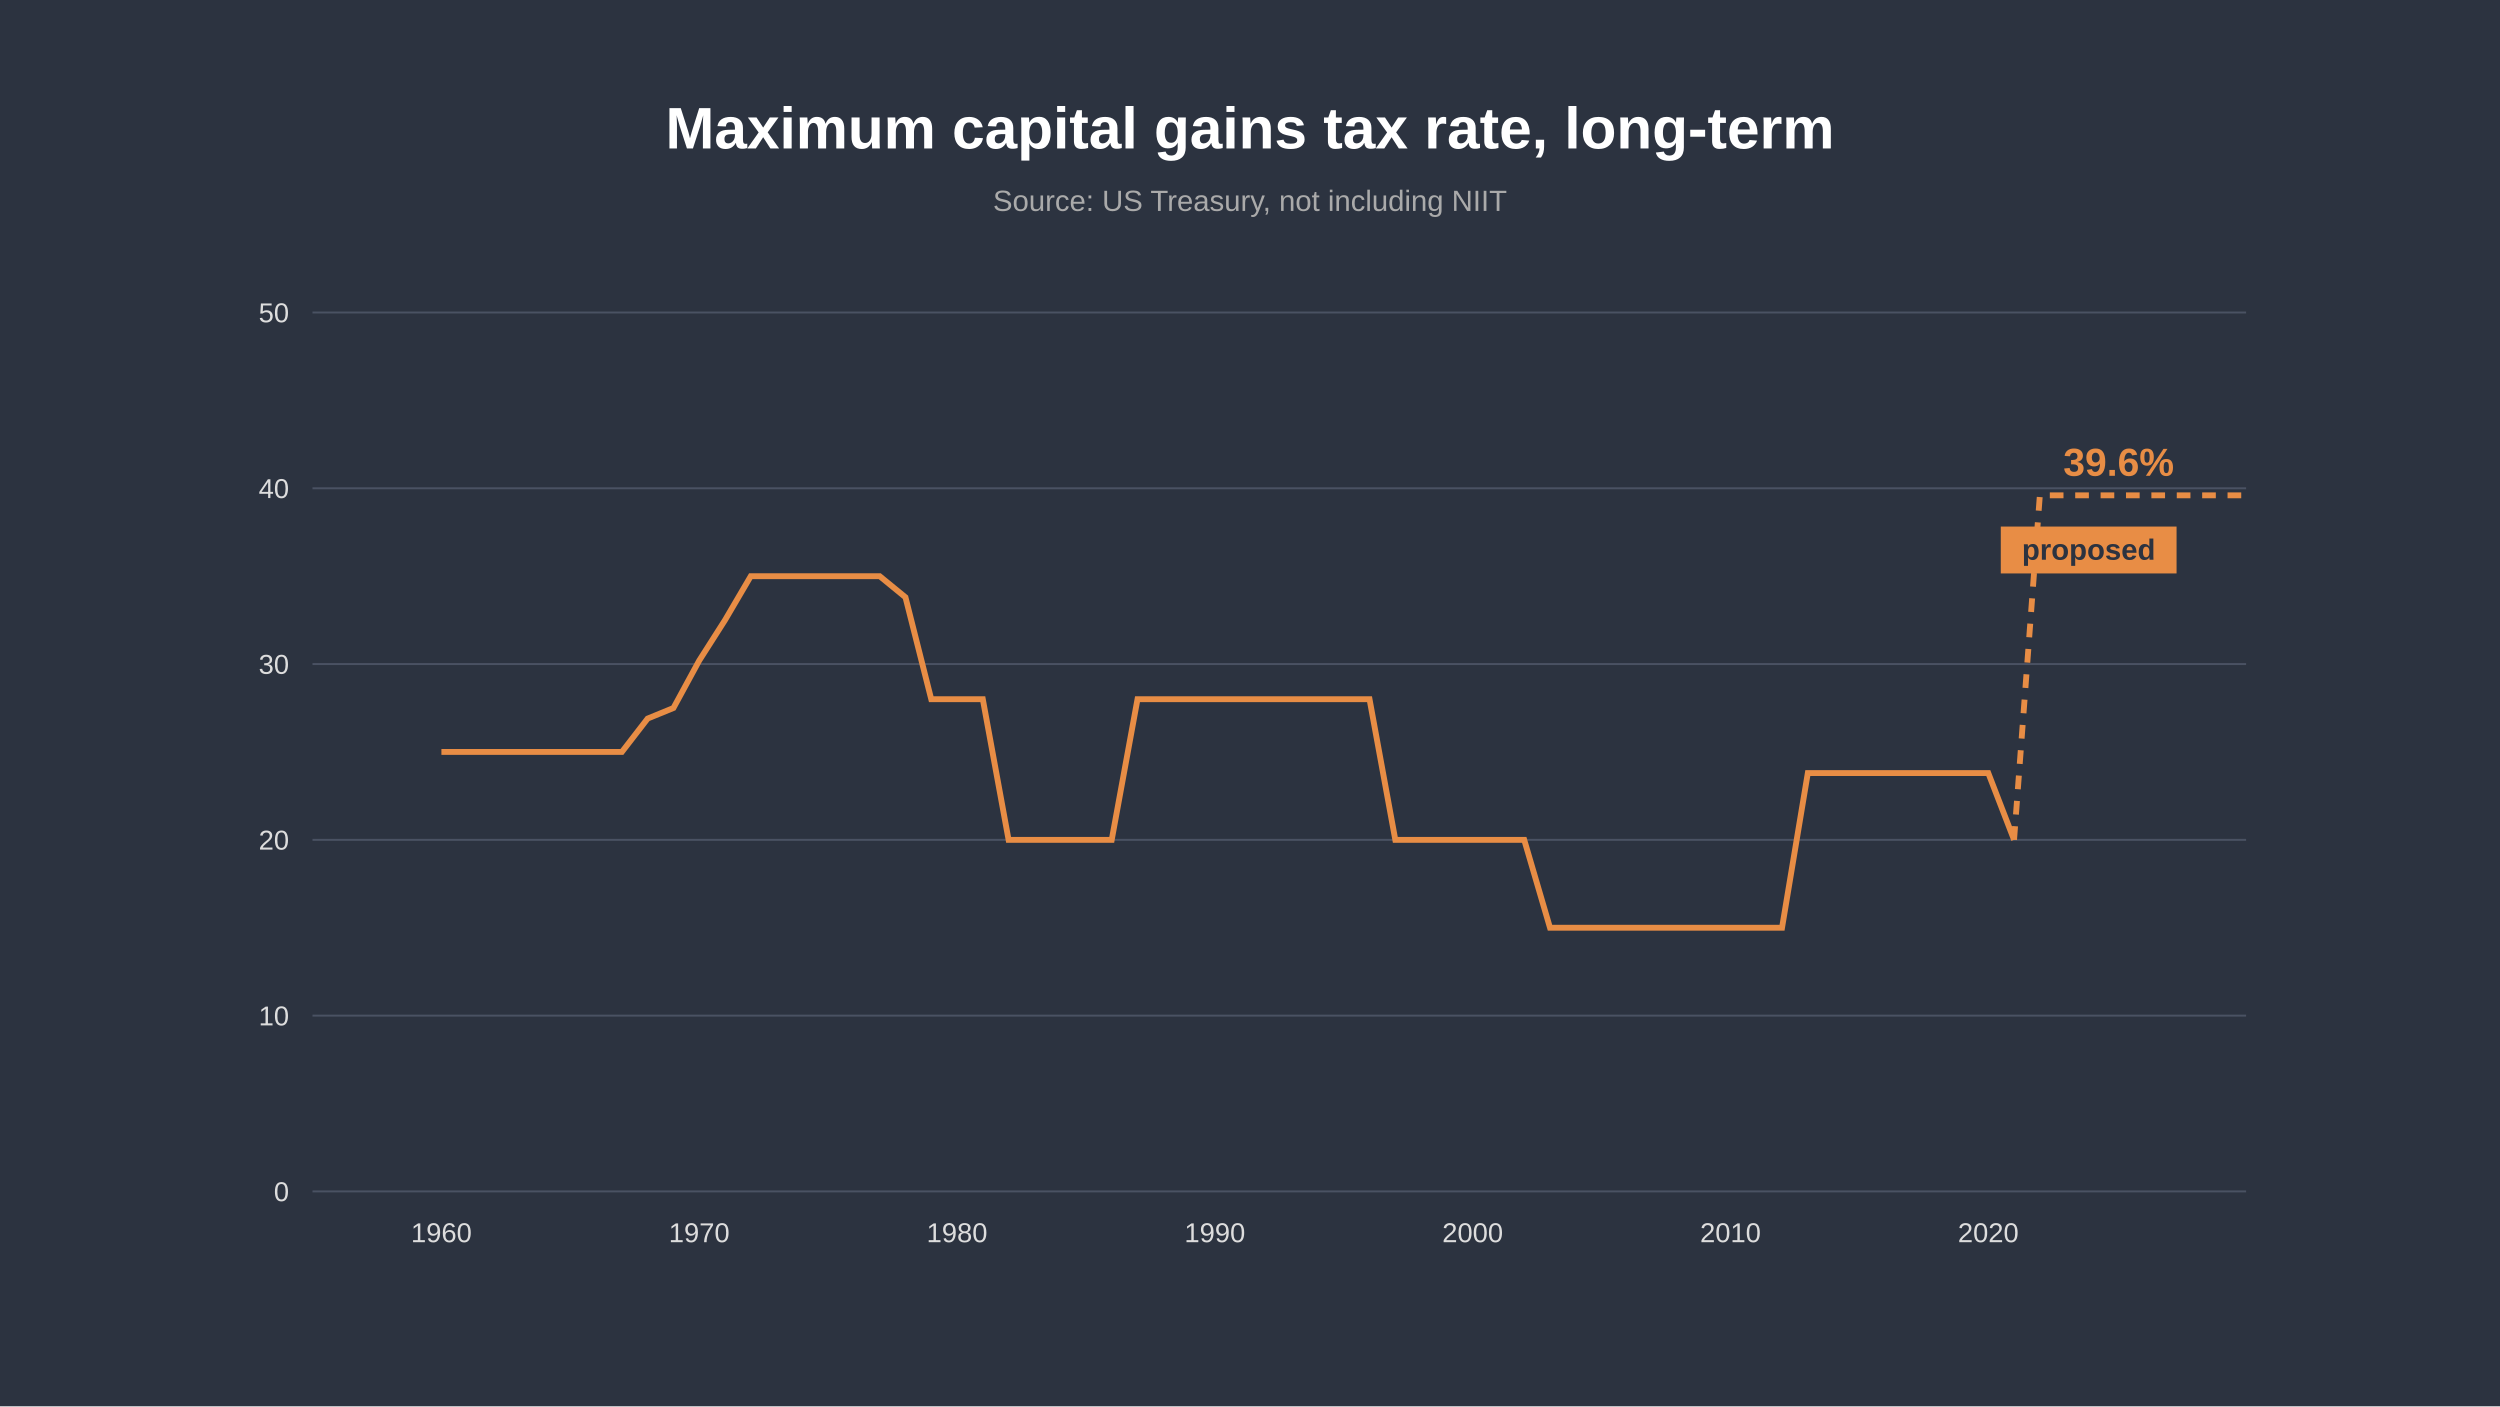
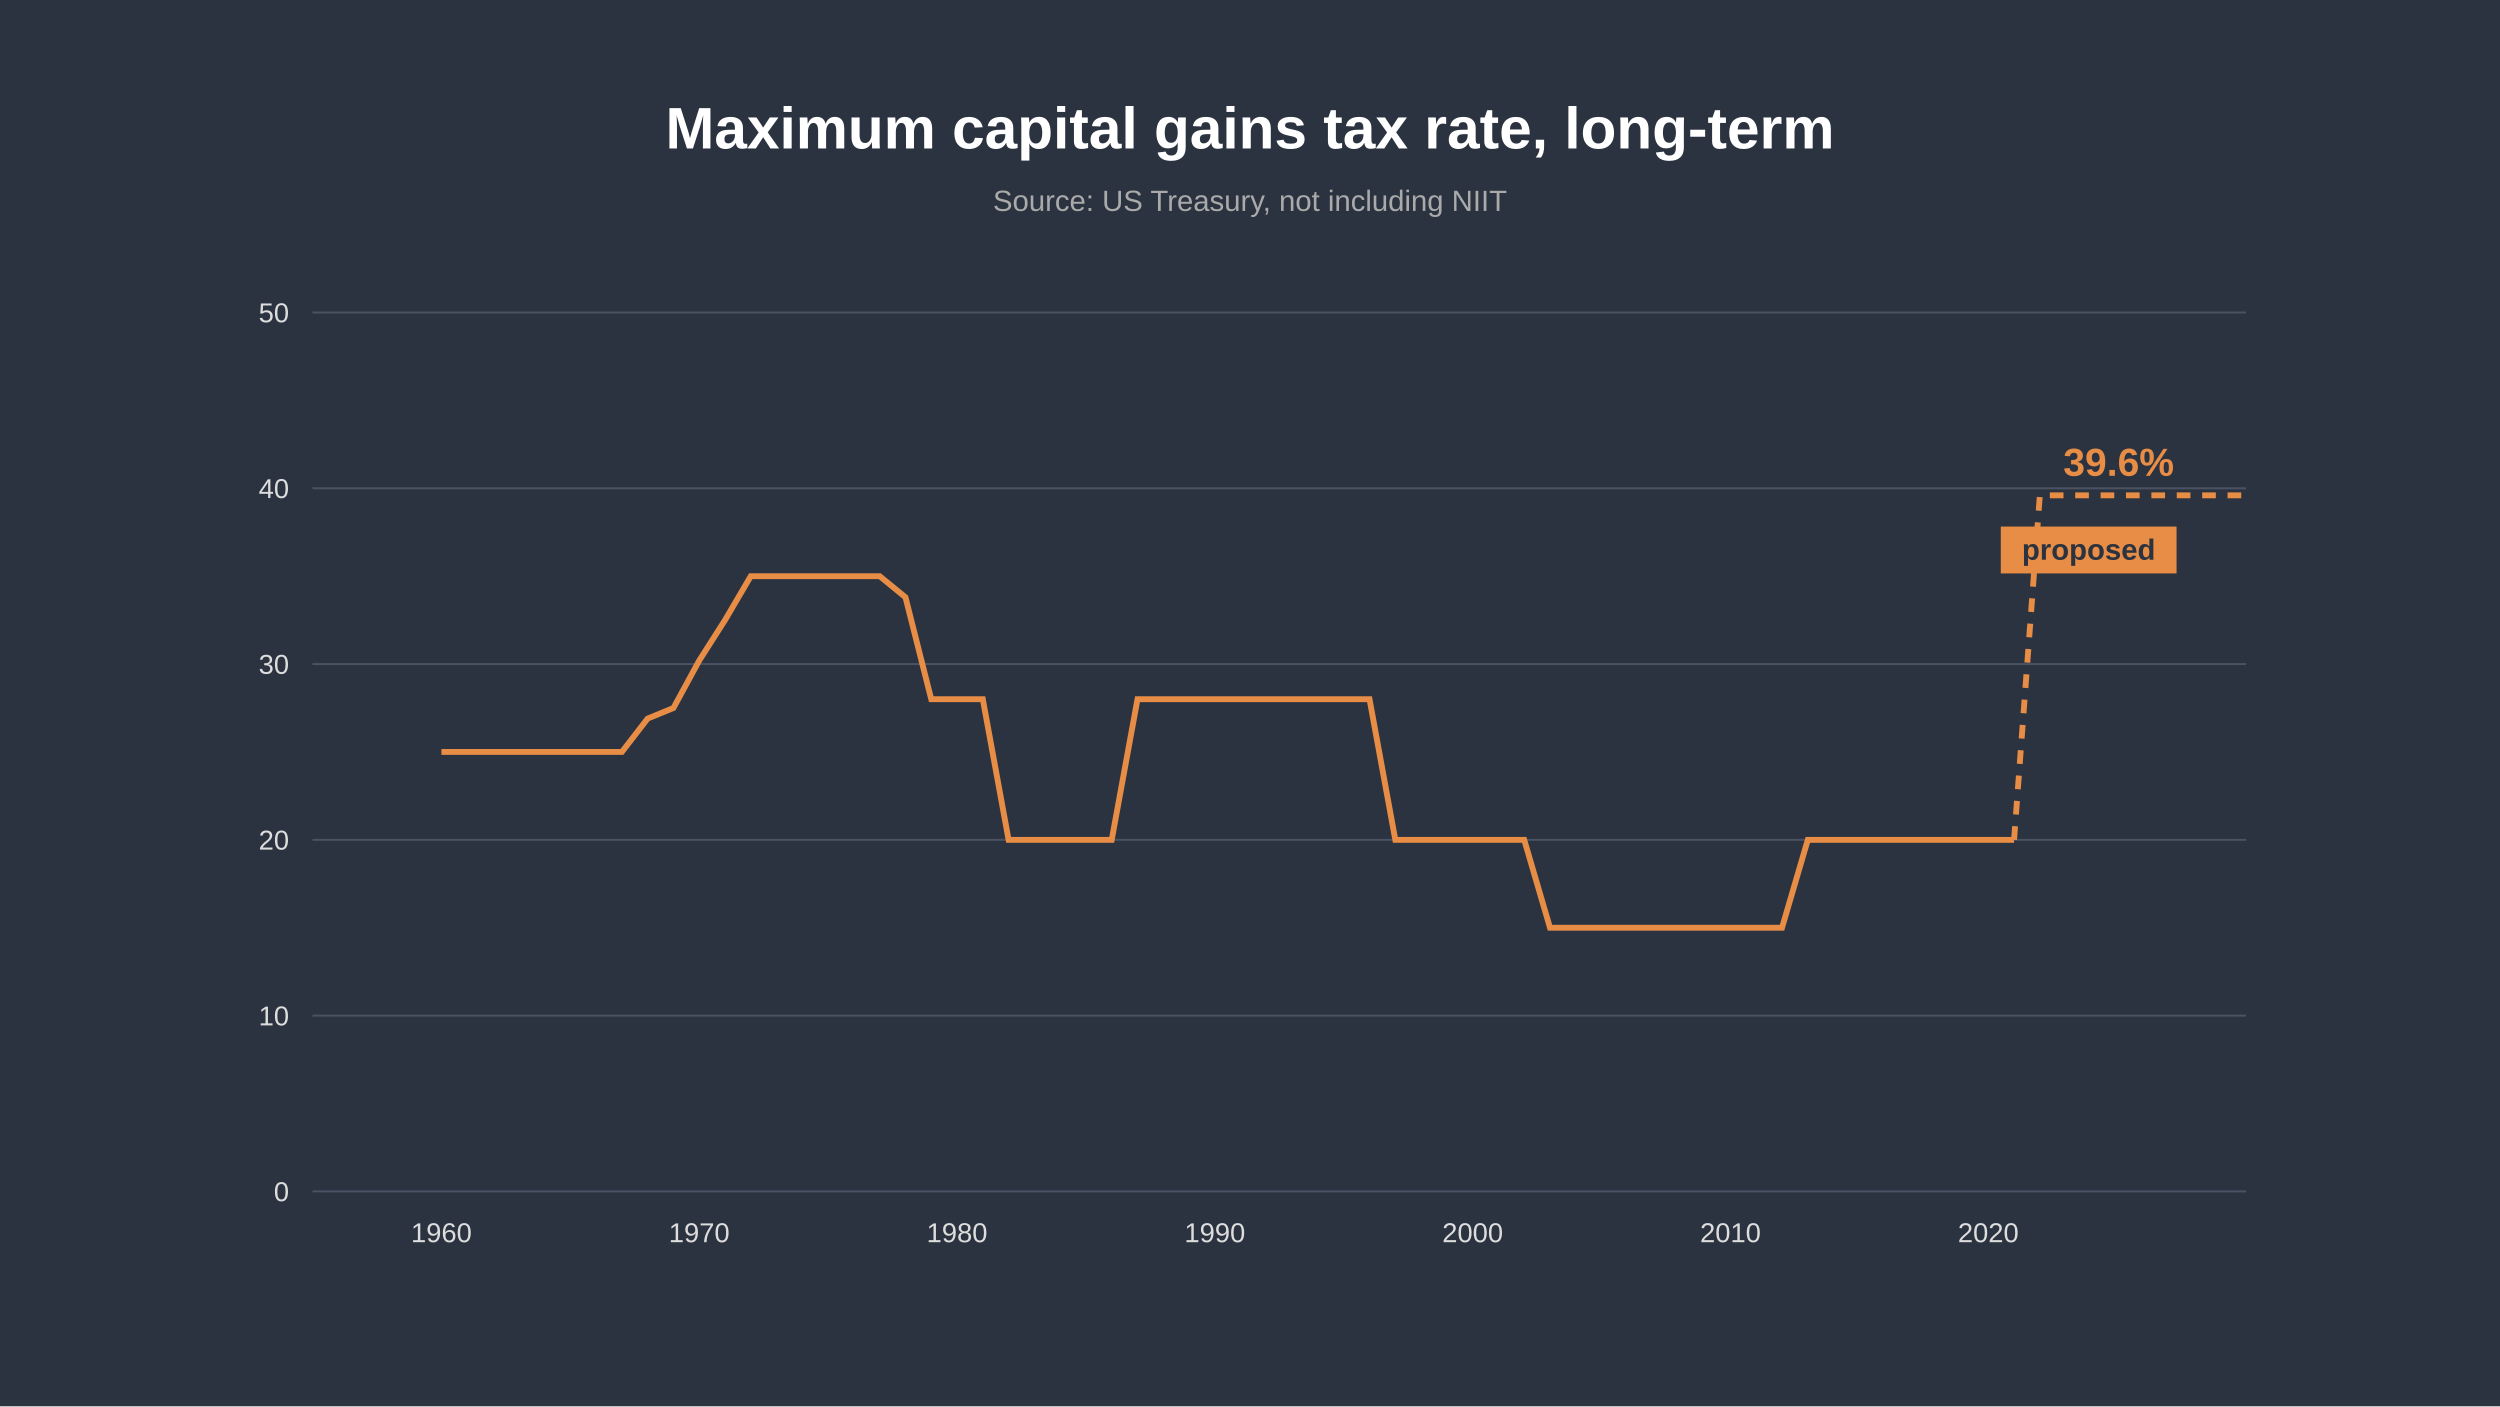
<svg xmlns="http://www.w3.org/2000/svg" width="1280" height="720" viewBox="0 0 1280 720" data-role="semantic-chart" data-generator="datavideo.semantic_render_v1">
  <rect width="1280" height="720" fill="#2c3340" />
  <text x="640" y="76" text-anchor="middle" font-family="Arial, sans-serif" font-size="30" font-weight="700" fill="#ffffff">Maximum capital gains tax rate, long-term</text>
  <text x="640" y="108" text-anchor="middle" font-family="Arial, sans-serif" font-size="15" fill="#aaaaaa">Source: US Treasury, not including NIIT</text>
  <line x1="160.0" y1="610.0" x2="1150.0" y2="610.0" stroke="#4a5263" stroke-width="1" />
  <text x="148.0" y="615.0" text-anchor="end" font-family="Arial, sans-serif" font-size="14" fill="#ddd">0</text>
  <line x1="160.0" y1="520.0" x2="1150.0" y2="520.0" stroke="#4a5263" stroke-width="1" />
  <text x="148.0" y="525.0" text-anchor="end" font-family="Arial, sans-serif" font-size="14" fill="#ddd">10</text>
  <line x1="160.0" y1="430.0" x2="1150.0" y2="430.0" stroke="#4a5263" stroke-width="1" />
  <text x="148.0" y="435.0" text-anchor="end" font-family="Arial, sans-serif" font-size="14" fill="#ddd">20</text>
  <line x1="160.0" y1="340.0" x2="1150.0" y2="340.0" stroke="#4a5263" stroke-width="1" />
  <text x="148.0" y="345.0" text-anchor="end" font-family="Arial, sans-serif" font-size="14" fill="#ddd">30</text>
  <line x1="160.0" y1="250.0" x2="1150.0" y2="250.0" stroke="#4a5263" stroke-width="1" />
  <text x="148.0" y="255.0" text-anchor="end" font-family="Arial, sans-serif" font-size="14" fill="#ddd">40</text>
  <line x1="160.0" y1="160.0" x2="1150.0" y2="160.0" stroke="#4a5263" stroke-width="1" />
  <text x="148.0" y="165.0" text-anchor="end" font-family="Arial, sans-serif" font-size="14" fill="#ddd">50</text>
  <text x="226" y="636.0" text-anchor="middle" font-family="Arial, sans-serif" font-size="14" fill="#ddd">1960</text>
  <text x="358" y="636.0" text-anchor="middle" font-family="Arial, sans-serif" font-size="14" fill="#ddd">1970</text>
  <text x="490" y="636.0" text-anchor="middle" font-family="Arial, sans-serif" font-size="14" fill="#ddd">1980</text>
  <text x="622" y="636.0" text-anchor="middle" font-family="Arial, sans-serif" font-size="14" fill="#ddd">1990</text>
  <text x="754" y="636.0" text-anchor="middle" font-family="Arial, sans-serif" font-size="14" fill="#ddd">2000</text>
  <text x="886" y="636.0" text-anchor="middle" font-family="Arial, sans-serif" font-size="14" fill="#ddd">2010</text>
  <text x="1018" y="636.0" text-anchor="middle" font-family="Arial, sans-serif" font-size="14" fill="#ddd">2020</text>
-   <polyline points="226.0,385.0 239.2,385.0 252.4,385.0 265.6,385.0 278.8,385.0 292.0,385.0 305.2,385.0 318.4,385.0 331.6,367.9 344.8,362.5 358.0,338.2 371.2,317.5 384.4,295.0 397.6,295.0 410.8,295.0 424.0,295.0 437.2,295.0 450.4,295.0 463.6,305.8 476.8,358.0 490.0,358.0 503.2,358.0 516.4,430.0 529.6,430.0 542.8,430.0 556.0,430.0 569.2,430.0 582.4,358.0 595.6,358.0 608.8,358.0 622.0,358.0 635.2,358.0 648.4,358.0 661.6,358.0 674.8,358.0 688.0,358.0 701.2,358.0 714.4,430.0 727.6,430.0 740.8,430.0 754.0,430.0 767.2,430.0 780.4,430.0 793.6,475.0 806.8,475.0 820.0,475.0 833.2,475.0 846.4,475.0 859.6,475.0 872.8,475.0 886.0,475.0 899.2,475.0 912.4,475.0 925.6,395.8 938.8,395.8 952.0,395.8 965.2,395.8 978.4,395.8 991.6,395.8 1004.8,395.8 1018.0,395.8 1031.2,430.0" fill="none" stroke="#e88d45" stroke-width="3" />
+   <polyline points="226.0,385.0 239.2,385.0 252.4,385.0 265.6,385.0 278.8,385.0 292.0,385.0 305.2,385.0 318.4,385.0 331.6,367.9 344.8,362.5 358.0,338.2 371.2,317.5 384.4,295.0 397.6,295.0 410.8,295.0 424.0,295.0 437.2,295.0 450.4,295.0 463.6,305.8 476.8,358.0 490.0,358.0 503.2,358.0 516.4,430.0 529.6,430.0 542.8,430.0 556.0,430.0 569.2,430.0 582.4,358.0 595.6,358.0 608.8,358.0 622.0,358.0 635.2,358.0 648.4,358.0 661.6,358.0 674.8,358.0 688.0,358.0 701.2,358.0 714.4,430.0 727.6,430.0 740.8,430.0 754.0,430.0 767.2,430.0 780.4,430.0 793.6,475.0 806.8,475.0 820.0,475.0 833.2,475.0 846.4,475.0 859.6,475.0 872.8,475.0 886.0,475.0 899.2,475.0 912.4,475.0 925.6,430.0 938.8,430.0 952.0,430.0 965.2,430.0 978.4,430.0 991.6,430.0 1004.8,430.0 1018.0,430.0 1031.2,430.0" fill="none" stroke="#e88d45" stroke-width="3" />
  <polyline points="1031.2,430.0 1044.4,253.6 1150.0,253.6" fill="none" stroke="#e88d45" stroke-width="3" stroke-dasharray="7 6" />
  <text x="1056.4" y="243.6" font-family="Arial, sans-serif" font-size="20" font-weight="700" fill="#e88d45">39.6%</text>
  <rect x="1024.4" y="269.6" width="90" height="24" fill="#e88d45" />
  <text x="1069.4" y="286.6" text-anchor="middle" font-family="Arial, sans-serif" font-size="15" font-weight="700" fill="#2c3340">proposed</text>
</svg>
